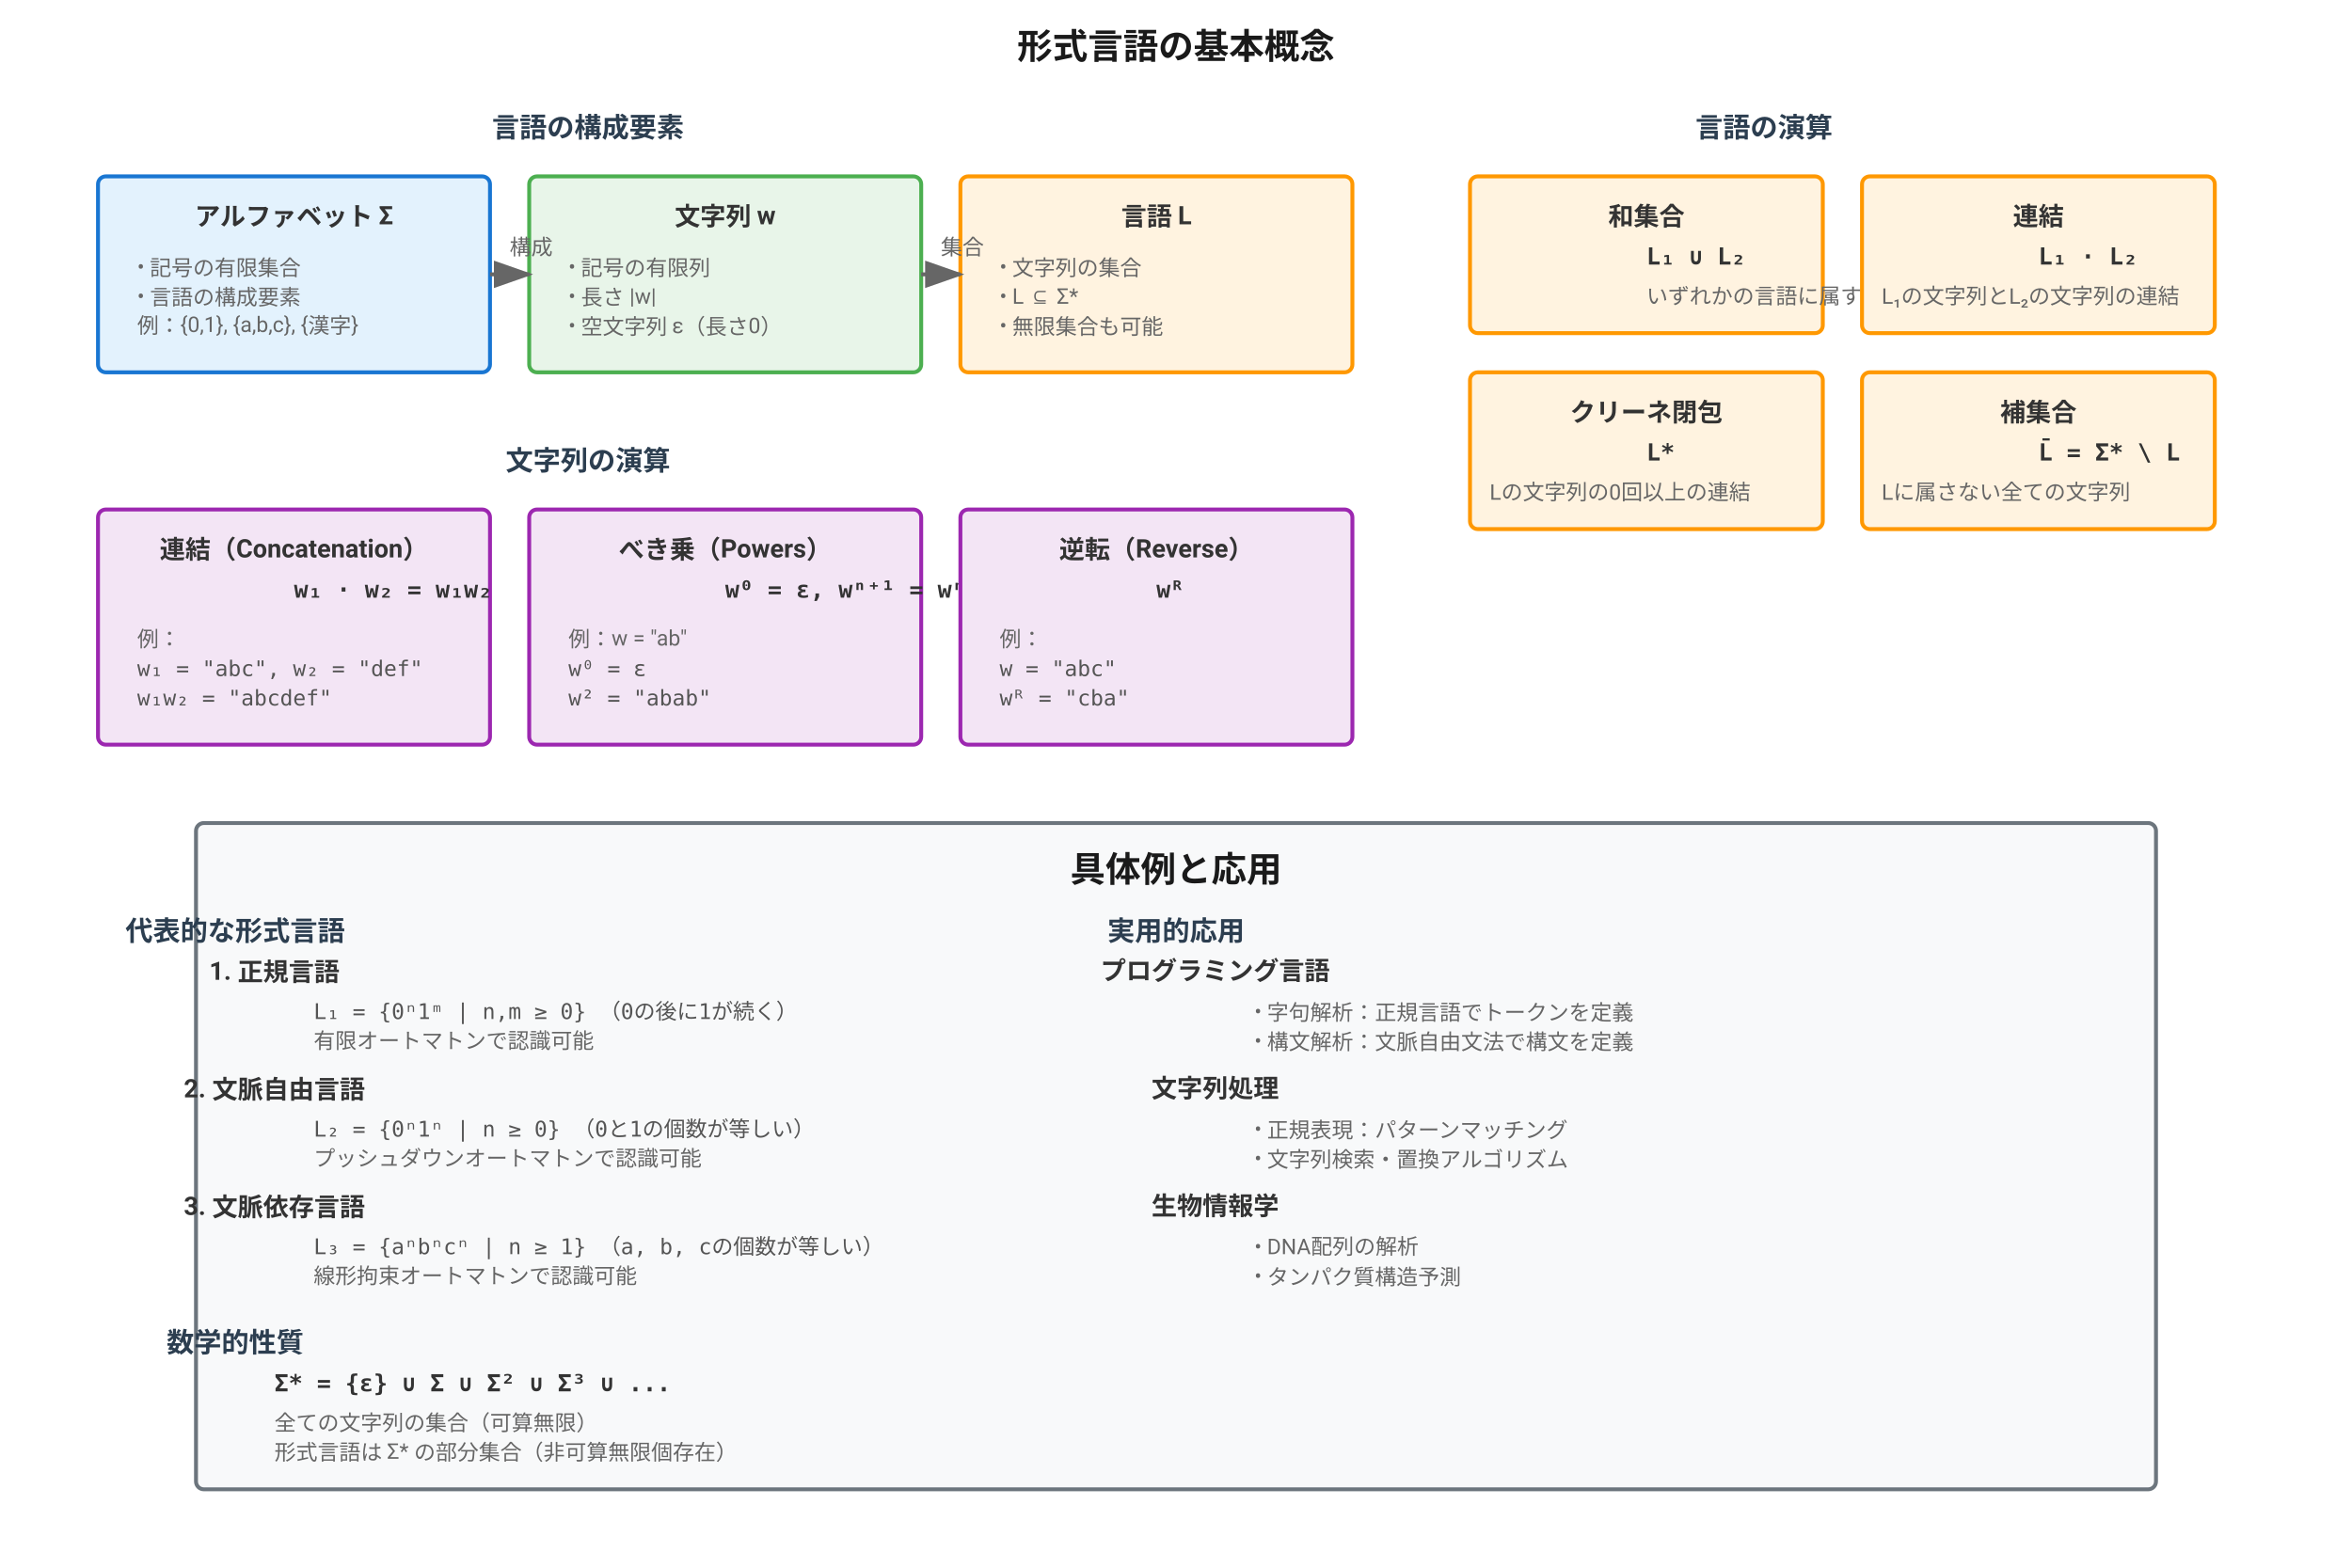
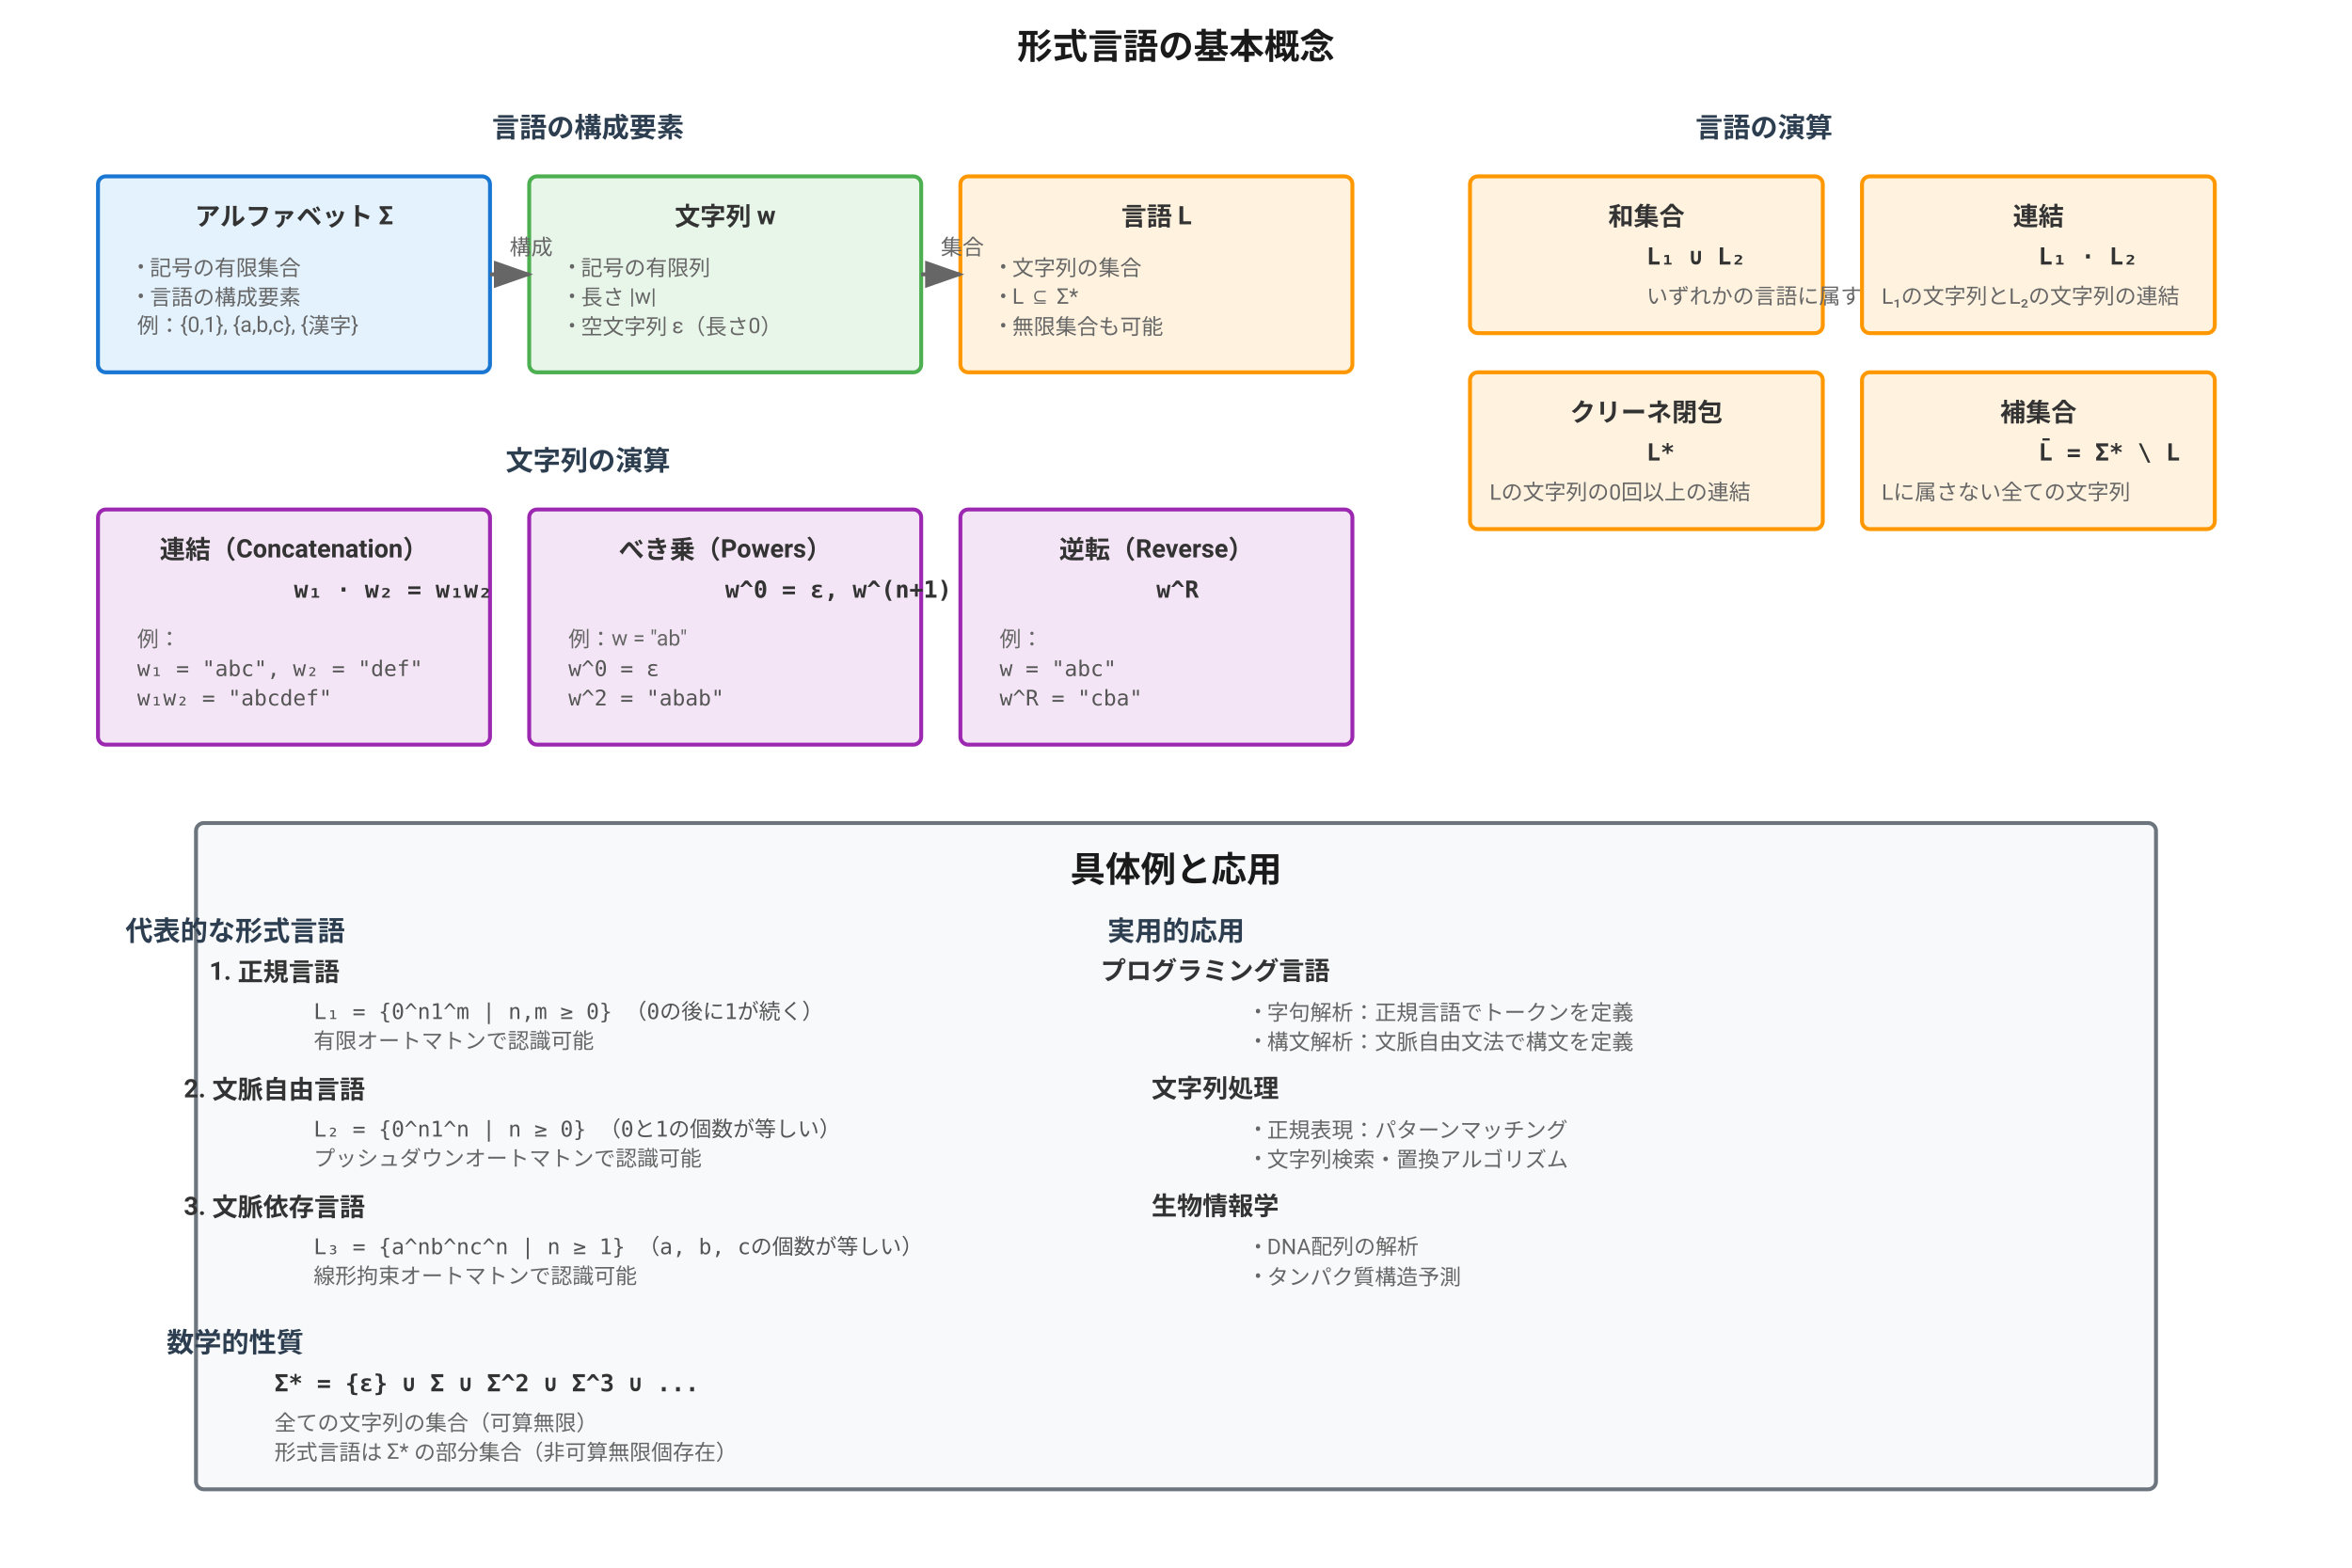
<svg xmlns="http://www.w3.org/2000/svg" viewBox="0 0 1200 800">
  <defs>
    <style>
      .alphabet-box { fill: #e3f2fd; stroke: #1976d2; stroke-width: 2px; }
      .string-box { fill: #e8f5e9; stroke: #4caf50; stroke-width: 2px; }
      .language-box { fill: #fff3e0; stroke: #ff9800; stroke-width: 2px; }
      .operation-box { fill: #f3e5f5; stroke: #9c27b0; stroke-width: 2px; }
      
      .concept-box { 
        rx: 4px; 
        ry: 4px; 
        font-family: -apple-system, BlinkMacSystemFont, 'Segoe UI', Roboto, 'Helvetica Neue', Arial, 'Noto Sans', sans-serif, 'Apple Color Emoji', 'Segoe UI Emoji', 'Segoe UI Symbol', 'Noto Color Emoji';
      }
      
      .title { 
        font-family: -apple-system, BlinkMacSystemFont, 'Segoe UI', Roboto, 'Helvetica Neue', Arial, 'Noto Sans', sans-serif, 'Apple Color Emoji', 'Segoe UI Emoji', 'Segoe UI Symbol', 'Noto Color Emoji';
        font-size: 18px; 
        font-weight: 600; 
        text-anchor: middle; 
        fill: #1a1a1a;
      }
      
      .subtitle { 
        font-family: -apple-system, BlinkMacSystemFont, 'Segoe UI', Roboto, 'Helvetica Neue', Arial, 'Noto Sans', sans-serif, 'Apple Color Emoji', 'Segoe UI Emoji', 'Segoe UI Symbol', 'Noto Color Emoji';
        font-size: 14px; 
        font-weight: 600; 
        text-anchor: middle; 
        fill: #2c3e50;
      }
      
      .concept-title { 
        font-family: -apple-system, BlinkMacSystemFont, 'Segoe UI', Roboto, 'Helvetica Neue', Arial, 'Noto Sans', sans-serif, 'Apple Color Emoji', 'Segoe UI Emoji', 'Segoe UI Symbol', 'Noto Color Emoji';
        font-size: 13px; 
        font-weight: 600; 
        text-anchor: middle; 
        fill: #333;
      }
      
      .description { 
        font-family: -apple-system, BlinkMacSystemFont, 'Segoe UI', Roboto, 'Helvetica Neue', Arial, 'Noto Sans', sans-serif, 'Apple Color Emoji', 'Segoe UI Emoji', 'Segoe UI Symbol', 'Noto Color Emoji';
        font-size: 11px; 
        font-weight: 400; 
        text-anchor: start; 
        fill: #666;
      }
      
      .formula { 
        font-family: 'Monaco', 'Menlo', 'Ubuntu Mono', 'Consolas', 'source-code-pro', monospace;
        font-size: 12px; 
        font-weight: 600; 
        text-anchor: start; 
        fill: #333;
      }
      
      .example { 
        font-family: 'Monaco', 'Menlo', 'Ubuntu Mono', 'Consolas', 'source-code-pro', monospace;
        font-size: 11px; 
        font-weight: 400; 
        text-anchor: start; 
        fill: #555;
      }
      
      .relation-arrow {
        stroke: #666;
        stroke-width: 2px;
        fill: none;
        marker-end: url(#arrowhead);
      }
    </style>
    <marker id="arrowhead" markerWidth="10" markerHeight="7" refX="9" refY="3.5" orient="auto">
      <polygon points="0 0, 10 3.5, 0 7" fill="#666" />
    </marker>
  </defs>
  <text x="600" y="30" class="title">形式言語の基本概念</text>
  <text x="300" y="70" class="subtitle">言語の構成要素</text>
  <g id="alphabet">
    <rect x="50" y="90" width="200" height="100" class="concept-box alphabet-box" />
    <text x="150" y="115" class="concept-title">アルファベット Σ</text>
    <text x="70" y="140" class="description">• 記号の有限集合</text>
    <text x="70" y="155" class="description">• 言語の構成要素</text>
    <text x="70" y="170" class="description">例：{0,1}, {a,b,c}, {漢字}</text>
  </g>
  <g id="string">
    <rect x="270" y="90" width="200" height="100" class="concept-box string-box" />
    <text x="370" y="115" class="concept-title">文字列 w</text>
    <text x="290" y="140" class="description">• 記号の有限列</text>
    <text x="290" y="155" class="description">• 長さ |w|</text>
    <text x="290" y="170" class="description">• 空文字列 ε（長さ0）</text>
  </g>
  <g id="language">
    <rect x="490" y="90" width="200" height="100" class="concept-box language-box" />
    <text x="590" y="115" class="concept-title">言語 L</text>
    <text x="510" y="140" class="description">• 文字列の集合</text>
    <text x="510" y="155" class="description">• L ⊆ Σ*</text>
    <text x="510" y="170" class="description">• 無限集合も可能</text>
  </g>
  <path d="M 250 140 L 270 140" class="relation-arrow" />
  <path d="M 470 140 L 490 140" class="relation-arrow" />
  <text x="260" y="130" class="description">構成</text>
  <text x="480" y="130" class="description">集合</text>
  <text x="300" y="240" class="subtitle">文字列の演算</text>
  <g id="concatenation">
    <rect x="50" y="260" width="200" height="120" class="concept-box operation-box" />
    <text x="150" y="285" class="concept-title">連結（Concatenation）</text>
    <text x="150" y="305" class="formula">w₁ · w₂ = w₁w₂</text>
    <text x="70" y="330" class="description">例：</text>
    <text x="70" y="345" class="example">w₁ = "abc", w₂ = "def"</text>
    <text x="70" y="360" class="example">w₁w₂ = "abcdef"</text>
  </g>
  <g id="powers">
    <rect x="270" y="260" width="200" height="120" class="concept-box operation-box" />
    <text x="370" y="285" class="concept-title">べき乗（Powers）</text>
-     <text x="370" y="305" class="formula">w⁰ = ε, wⁿ⁺¹ = wⁿ · w</text>
+     <text x="370" y="305" class="formula">w^0 = ε, w^(n+1) = w^n · w</text>
    <text x="290" y="330" class="description">例：w = "ab"</text>
-     <text x="290" y="345" class="example">w⁰ = ε</text>
-     <text x="290" y="360" class="example">w² = "abab"</text>
+     <text x="290" y="345" class="example">w^0 = ε</text>
+     <text x="290" y="360" class="example">w^2 = "abab"</text>
  </g>
  <g id="reverse">
    <rect x="490" y="260" width="200" height="120" class="concept-box operation-box" />
    <text x="590" y="285" class="concept-title">逆転（Reverse）</text>
-     <text x="590" y="305" class="formula">wᴿ</text>
+     <text x="590" y="305" class="formula">w^R</text>
    <text x="510" y="330" class="description">例：</text>
    <text x="510" y="345" class="example">w = "abc"</text>
-     <text x="510" y="360" class="example">wᴿ = "cba"</text>
+     <text x="510" y="360" class="example">w^R = "cba"</text>
  </g>
  <text x="900" y="70" class="subtitle">言語の演算</text>
  <g id="union">
    <rect x="750" y="90" width="180" height="80" class="concept-box language-box" />
    <text x="840" y="115" class="concept-title">和集合</text>
    <text x="840" y="135" class="formula">L₁ ∪ L₂</text>
    <text x="840" y="155" text-anchor="middle" class="description">いずれかの言語に属する文字列</text>
  </g>
  <g id="lang-concatenation">
    <rect x="950" y="90" width="180" height="80" class="concept-box language-box" />
    <text x="1040" y="115" class="concept-title">連結</text>
    <text x="1040" y="135" class="formula">L₁ · L₂</text>
    <text x="960" y="155" class="description">L₁の文字列とL₂の文字列の連結</text>
  </g>
  <g id="kleene-star">
    <rect x="750" y="190" width="180" height="80" class="concept-box language-box" />
    <text x="840" y="215" class="concept-title">クリーネ閉包</text>
    <text x="840" y="235" class="formula">L*</text>
    <text x="760" y="255" class="description">Lの文字列の0回以上の連結</text>
  </g>
  <g id="complement">
    <rect x="950" y="190" width="180" height="80" class="concept-box language-box" />
    <text x="1040" y="215" class="concept-title">補集合</text>
    <text x="1040" y="235" class="formula">L̄ = Σ* \ L</text>
    <text x="960" y="255" class="description">Lに属さない全ての文字列</text>
  </g>
  <rect x="100" y="420" width="1000" height="340" style="fill: #f8f9fa; stroke: #6c757d; stroke-width: 2px; rx: 4px;" />
  <text x="600" y="450" class="title">具体例と応用</text>
  <text x="120" y="480" class="subtitle">代表的な形式言語</text>
  <text x="140" y="500" class="concept-title">1. 正規言語</text>
-   <text x="160" y="520" class="example">L₁ = {0ⁿ1ᵐ | n,m ≥ 0} （0の後に1が続く）</text>
+   <text x="160" y="520" class="example">L₁ = {0^n1^m | n,m ≥ 0} （0の後に1が続く）</text>
  <text x="160" y="535" class="description">有限オートマトンで認識可能</text>
  <text x="140" y="560" class="concept-title">2. 文脈自由言語</text>
-   <text x="160" y="580" class="example">L₂ = {0ⁿ1ⁿ | n ≥ 0} （0と1の個数が等しい）</text>
+   <text x="160" y="580" class="example">L₂ = {0^n1^n | n ≥ 0} （0と1の個数が等しい）</text>
  <text x="160" y="595" class="description">プッシュダウンオートマトンで認識可能</text>
  <text x="140" y="620" class="concept-title">3. 文脈依存言語</text>
-   <text x="160" y="640" class="example">L₃ = {aⁿbⁿcⁿ | n ≥ 1} （a, b, cの個数が等しい）</text>
+   <text x="160" y="640" class="example">L₃ = {a^nb^nc^n | n ≥ 1} （a, b, cの個数が等しい）</text>
  <text x="160" y="655" class="description">線形拘束オートマトンで認識可能</text>
  <text x="600" y="480" class="subtitle">実用的応用</text>
  <text x="620" y="500" class="concept-title">プログラミング言語</text>
  <text x="640" y="520" class="description">• 字句解析：正規言語でトークンを定義</text>
  <text x="640" y="535" class="description">• 構文解析：文脈自由文法で構文を定義</text>
  <text x="620" y="560" class="concept-title">文字列処理</text>
  <text x="640" y="580" class="description">• 正規表現：パターンマッチング</text>
  <text x="640" y="595" class="description">• 文字列検索・置換アルゴリズム</text>
  <text x="620" y="620" class="concept-title">生物情報学</text>
  <text x="640" y="640" class="description">• DNA配列の解析</text>
  <text x="640" y="655" class="description">• タンパク質構造予測</text>
  <text x="120" y="690" class="subtitle">数学的性質</text>
-   <text x="140" y="710" class="formula">Σ* = {ε} ∪ Σ ∪ Σ² ∪ Σ³ ∪ ...</text>
+   <text x="140" y="710" class="formula">Σ* = {ε} ∪ Σ ∪ Σ^2 ∪ Σ^3 ∪ ...</text>
  <text x="140" y="730" class="description">全ての文字列の集合（可算無限）</text>
  <text x="140" y="745" class="description">形式言語は Σ* の部分集合（非可算無限個存在）</text>
</svg>
